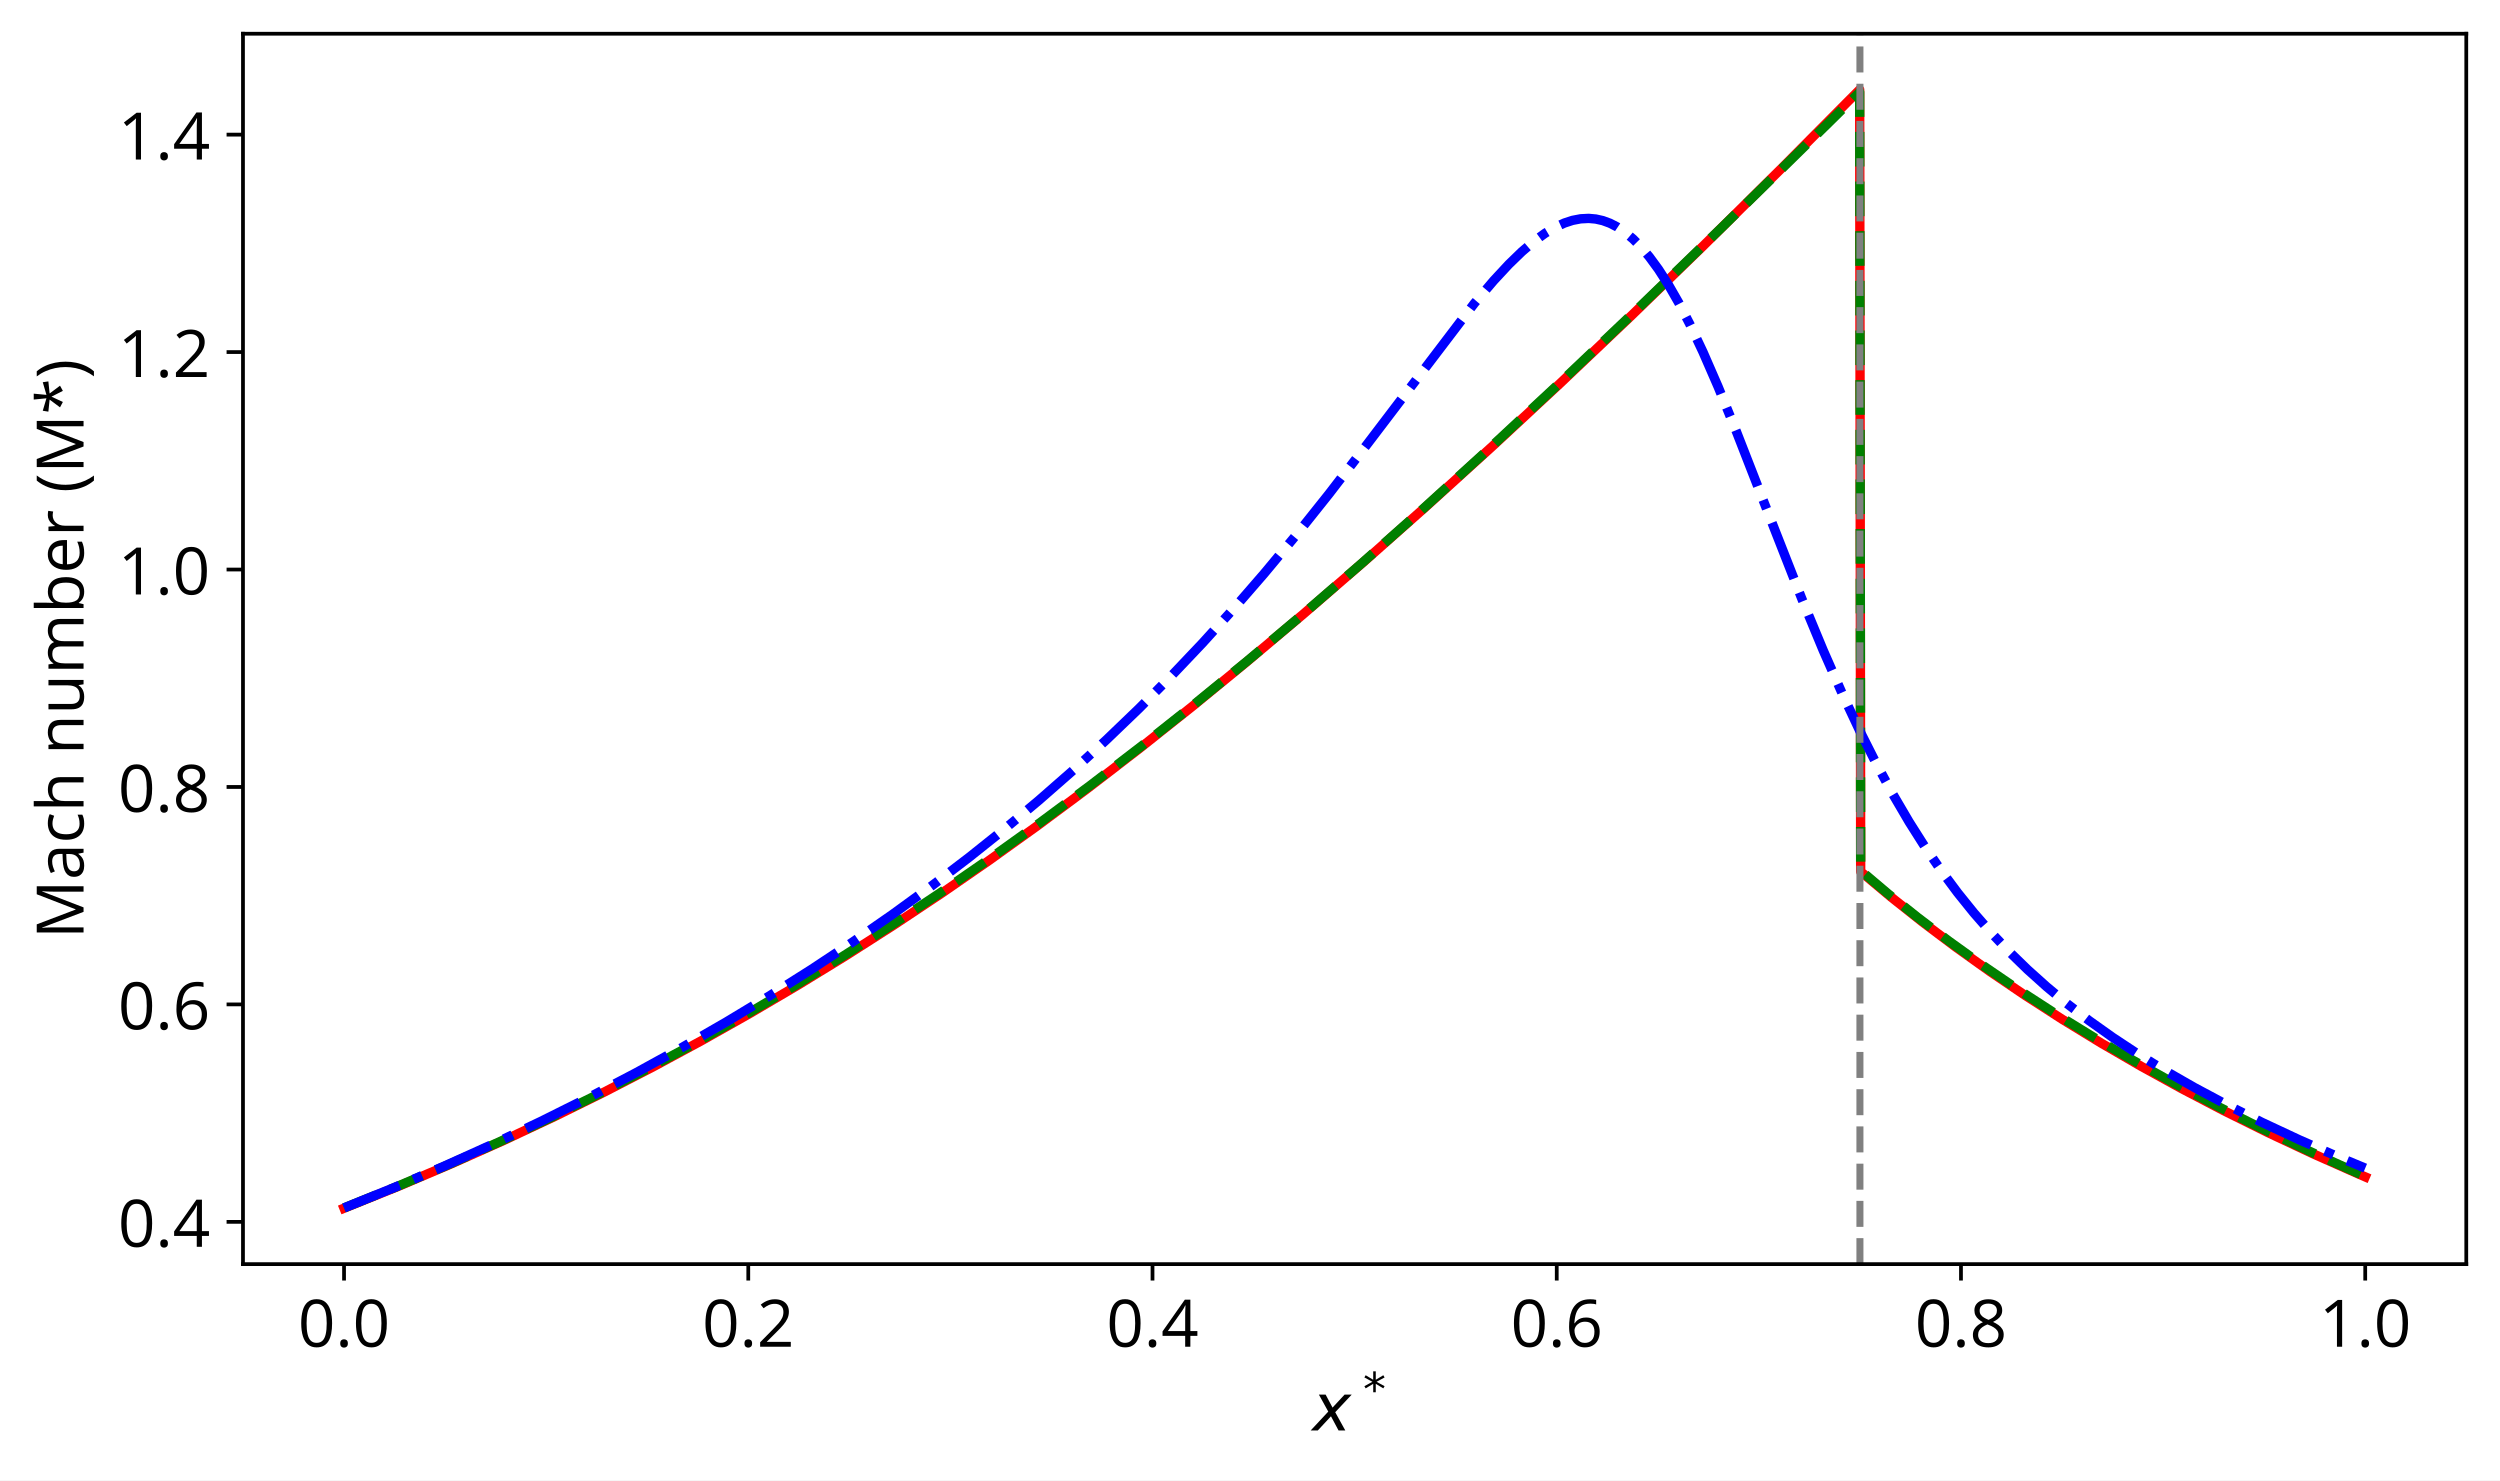
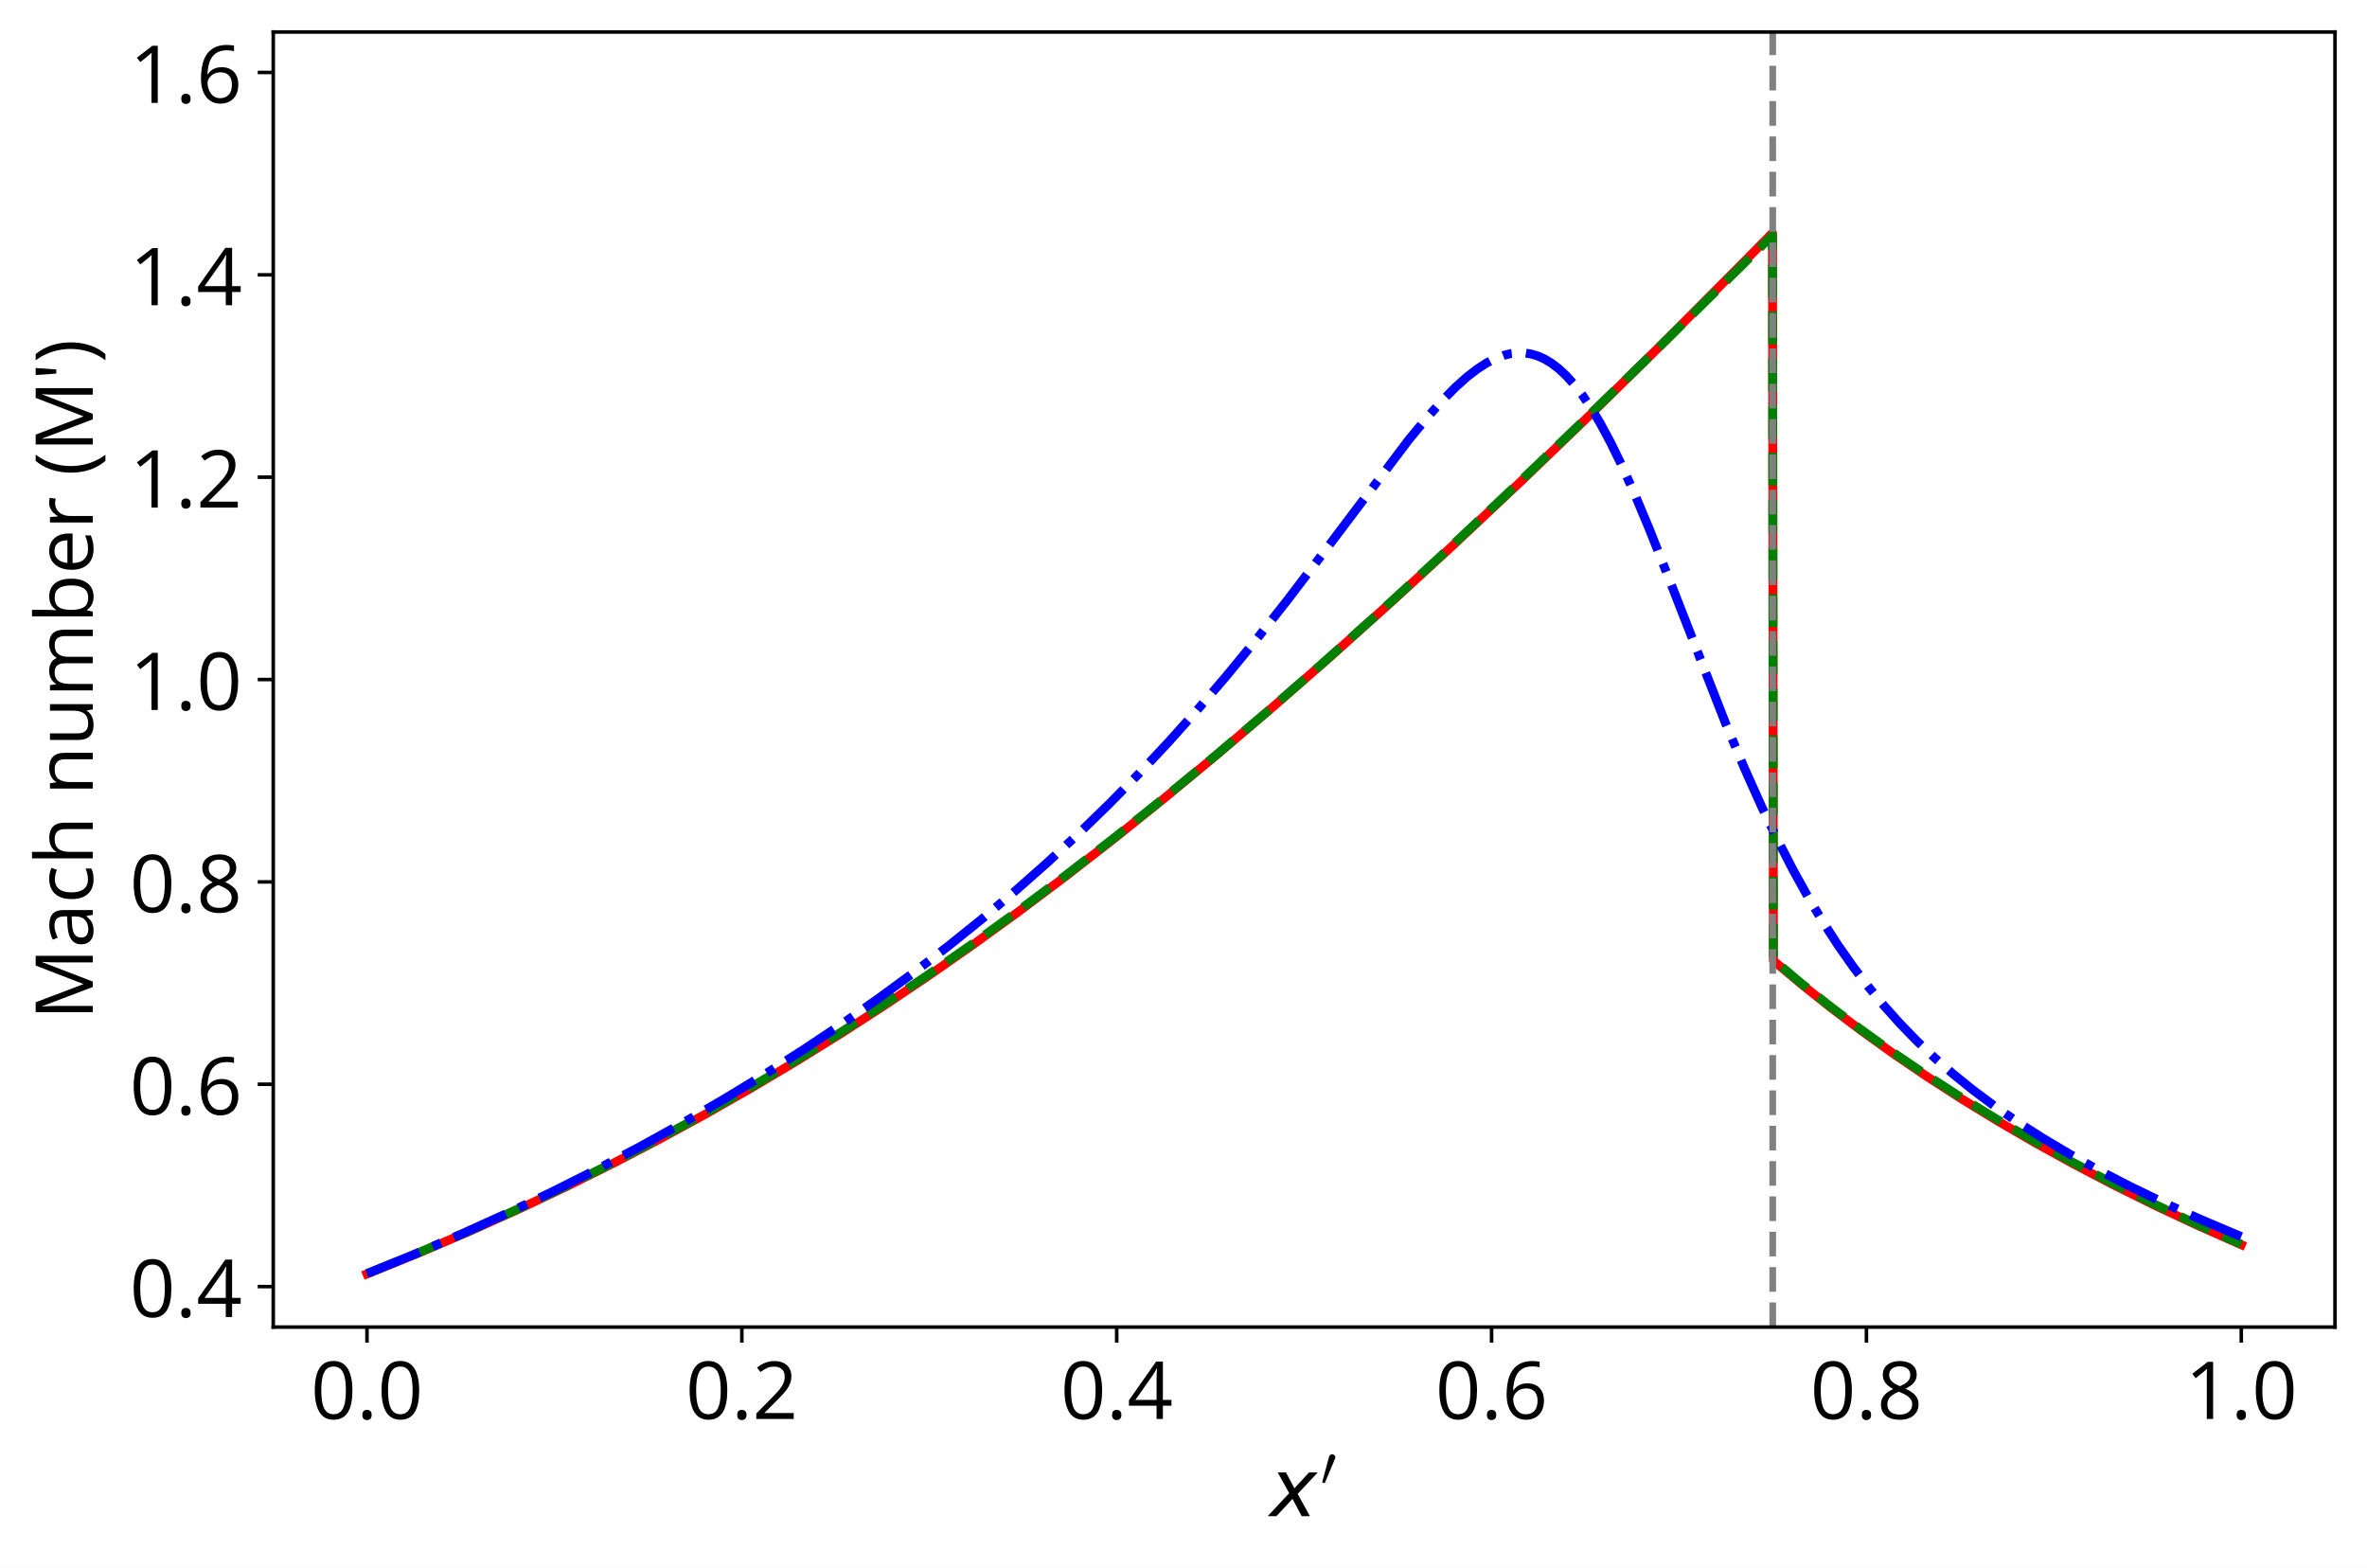
- <svg xmlns="http://www.w3.org/2000/svg" xmlns:xlink="http://www.w3.org/1999/xlink" width="533.712pt" height="316.046pt" viewBox="0 0 533.712 316.046" version="1.1">
+ <svg xmlns="http://www.w3.org/2000/svg" xmlns:xlink="http://www.w3.org/1999/xlink" width="532.623pt" height="352.766pt" viewBox="0 0 532.623 352.766" version="1.1">
  <defs>
    <style type="text/css">*{stroke-linejoin: round; stroke-linecap: butt}</style>
  </defs>
  <g id="figure_1">
    <g id="patch_1">
-       <path d="M 0 316.046  L 533.712 316.046  L 533.712 0  L 0 0  z " style="fill: #ffffff" />
+       <path d="M 0 352.766  L 532.623 352.766  L 532.623 0  L 0 0  z " style="fill: #ffffff" />
    </g>
    <g id="axes_1">
      <g id="patch_2">
-         <path d="M 51.872 269.872  L 526.512 269.872  L 526.512 7.2  L 51.872 7.2  z " style="fill: #ffffff" />
+         <path d="M 61.493 298.6  L 525.423 298.6  L 525.423 7.2  L 61.493 7.2  z " style="fill: #ffffff" />
      </g>
      <g id="matplotlib.axis_1">
        <g id="xtick_1">
          <g id="line2d_1">
            <defs>
-               <path id="m19d3580e26" d="M 0 0  L 0 3.5  " style="stroke: #000000; stroke-width: 0.8" />
+               <path id="m3d0af3f601" d="M 0 0  L 0 3.5  " style="stroke: #000000; stroke-width: 0.8" />
            </defs>
            <g>
-               <use xlink:href="#m19d3580e26" x="73.447" y="269.872" style="stroke: #000000; stroke-width: 0.8" />
+               <use xlink:href="#m3d0af3f601" x="82.581" y="298.6" style="stroke: #000000; stroke-width: 0.8" />
            </g>
          </g>
          <g id="text_1">
-             <g transform="translate(63.60408 287.5098) scale(0.14 -0.14)">
+             <g transform="translate(69.9257 319.2772) scale(0.18 -0.18)">
              <defs>
                <path id="OpenSans-Regular-30" d="M 3334 2291  Q 3334 1734 3250 1296  Q 3166 859 2984 556  Q 2803 253 2515 95  Q 2228 -63 1825 -63  Q 1316 -63 983 215  Q 650 494 486 1020  Q 322 1547 322 2291  Q 322 3022 470 3548  Q 619 4075 950 4358  Q 1281 4641 1825 4641  Q 2341 4641 2675 4361  Q 3009 4081 3171 3554  Q 3334 3028 3334 2291  z M 844 2291  Q 844 1653 941 1228  Q 1038 803 1255 592  Q 1472 381 1825 381  Q 2178 381 2395 590  Q 2613 800 2711 1225  Q 2809 1650 2809 2291  Q 2809 2919 2712 3342  Q 2616 3766 2400 3980  Q 2184 4194 1825 4194  Q 1466 4194 1250 3980  Q 1034 3766 939 3342  Q 844 2919 844 2291  z " transform="scale(0.015625)" />
                <path id="OpenSans-Regular-2e" d="M 469 325  Q 469 544 575 636  Q 681 728 834 728  Q 994 728 1103 636  Q 1213 544 1213 325  Q 1213 109 1103 10  Q 994 -88 834 -88  Q 681 -88 575 10  Q 469 109 469 325  z " transform="scale(0.015625)" />
              </defs>
              <use xlink:href="#OpenSans-Regular-30" />
              <use xlink:href="#OpenSans-Regular-2e" transform="translate(57.17773 0)" />
              <use xlink:href="#OpenSans-Regular-30" transform="translate(83.44727 0)" />
            </g>
          </g>
        </g>
        <g id="xtick_2">
          <g id="line2d_2">
            <g>
-               <use xlink:href="#m19d3580e26" x="159.745" y="269.872" style="stroke: #000000; stroke-width: 0.8" />
+               <use xlink:href="#m3d0af3f601" x="166.931" y="298.6" style="stroke: #000000; stroke-width: 0.8" />
            </g>
          </g>
          <g id="text_2">
-             <g transform="translate(149.9023 287.5098) scale(0.14 -0.14)">
+             <g transform="translate(154.2766 319.2772) scale(0.18 -0.18)">
              <defs>
                <path id="OpenSans-Regular-32" d="M 3309 0  L 316 0  L 316 434  L 1538 1675  Q 1878 2019 2111 2287  Q 2344 2556 2466 2817  Q 2588 3078 2588 3391  Q 2588 3778 2358 3983  Q 2128 4188 1753 4188  Q 1425 4188 1172 4075  Q 919 3963 653 3756  L 375 4106  Q 556 4259 770 4378  Q 984 4497 1229 4565  Q 1475 4634 1753 4634  Q 2175 4634 2481 4487  Q 2788 4341 2955 4069  Q 3122 3797 3122 3422  Q 3122 3059 2978 2748  Q 2834 2438 2575 2133  Q 2316 1828 1969 1488  L 975 497  L 975 475  L 3309 475  L 3309 0  z " transform="scale(0.015625)" />
              </defs>
              <use xlink:href="#OpenSans-Regular-30" />
              <use xlink:href="#OpenSans-Regular-2e" transform="translate(57.17773 0)" />
              <use xlink:href="#OpenSans-Regular-32" transform="translate(83.44727 0)" />
            </g>
          </g>
        </g>
        <g id="xtick_3">
          <g id="line2d_3">
            <g>
-               <use xlink:href="#m19d3580e26" x="246.043" y="269.872" style="stroke: #000000; stroke-width: 0.8" />
+               <use xlink:href="#m3d0af3f601" x="251.282" y="298.6" style="stroke: #000000; stroke-width: 0.8" />
            </g>
          </g>
          <g id="text_3">
-             <g transform="translate(236.2004 287.5098) scale(0.14 -0.14)">
+             <g transform="translate(238.6275 319.2772) scale(0.18 -0.18)">
              <defs>
                <path id="OpenSans-Regular-34" d="M 3538 1059  L 2853 1059  L 2853 0  L 2347 0  L 2347 1059  L 138 1059  L 138 1497  L 2313 4594  L 2853 4594  L 2853 1528  L 3538 1528  L 3538 1059  z M 2347 1528  L 2347 3022  Q 2347 3194 2350 3333  Q 2353 3472 2359 3592  Q 2366 3713 2370 3822  Q 2375 3931 2378 4038  L 2353 4038  Q 2294 3913 2217 3773  Q 2141 3634 2063 3525  L 653 1528  L 2347 1528  z " transform="scale(0.015625)" />
              </defs>
              <use xlink:href="#OpenSans-Regular-30" />
              <use xlink:href="#OpenSans-Regular-2e" transform="translate(57.17773 0)" />
              <use xlink:href="#OpenSans-Regular-34" transform="translate(83.44727 0)" />
            </g>
          </g>
        </g>
        <g id="xtick_4">
          <g id="line2d_4">
            <g>
-               <use xlink:href="#m19d3580e26" x="332.341" y="269.872" style="stroke: #000000; stroke-width: 0.8" />
+               <use xlink:href="#m3d0af3f601" x="335.633" y="298.6" style="stroke: #000000; stroke-width: 0.8" />
            </g>
          </g>
          <g id="text_4">
-             <g transform="translate(322.4986 287.5098) scale(0.14 -0.14)">
+             <g transform="translate(322.9784 319.2772) scale(0.18 -0.18)">
              <defs>
                <path id="OpenSans-Regular-36" d="M 363 1953  Q 363 2366 420 2759  Q 478 3153 615 3492  Q 753 3831 990 4087  Q 1228 4344 1583 4489  Q 1938 4634 2434 4634  Q 2575 4634 2737 4620  Q 2900 4606 3006 4575  L 3006 4128  Q 2891 4169 2742 4187  Q 2594 4206 2444 4206  Q 1863 4206 1530 3953  Q 1197 3700 1050 3267  Q 903 2834 881 2294  L 916 2294  Q 1013 2450 1163 2576  Q 1313 2703 1527 2778  Q 1741 2853 2025 2853  Q 2425 2853 2723 2690  Q 3022 2528 3186 2218  Q 3350 1909 3350 1469  Q 3350 997 3175 653  Q 3000 309 2676 123  Q 2353 -63 1906 -63  Q 1572 -63 1290 65  Q 1009 194 801 447  Q 594 700 478 1076  Q 363 1453 363 1953  z M 1900 375  Q 2325 375 2581 647  Q 2838 919 2838 1469  Q 2838 1919 2609 2181  Q 2381 2444 1922 2444  Q 1609 2444 1378 2314  Q 1147 2184 1019 1987  Q 891 1791 891 1588  Q 891 1381 952 1168  Q 1013 956 1138 775  Q 1263 594 1453 484  Q 1644 375 1900 375  z " transform="scale(0.015625)" />
              </defs>
              <use xlink:href="#OpenSans-Regular-30" />
              <use xlink:href="#OpenSans-Regular-2e" transform="translate(57.17773 0)" />
              <use xlink:href="#OpenSans-Regular-36" transform="translate(83.44727 0)" />
            </g>
          </g>
        </g>
        <g id="xtick_5">
          <g id="line2d_5">
            <g>
-               <use xlink:href="#m19d3580e26" x="418.639" y="269.872" style="stroke: #000000; stroke-width: 0.8" />
+               <use xlink:href="#m3d0af3f601" x="419.984" y="298.6" style="stroke: #000000; stroke-width: 0.8" />
            </g>
          </g>
          <g id="text_5">
-             <g transform="translate(408.7968 287.5098) scale(0.14 -0.14)">
+             <g transform="translate(407.3293 319.2772) scale(0.18 -0.18)">
              <defs>
                <path id="OpenSans-Regular-38" d="M 1825 4634  Q 2222 4634 2528 4509  Q 2834 4384 3007 4142  Q 3181 3900 3181 3547  Q 3181 3269 3061 3061  Q 2941 2853 2737 2698  Q 2534 2544 2288 2422  Q 2581 2288 2817 2119  Q 3053 1950 3190 1722  Q 3328 1494 3328 1181  Q 3328 797 3142 517  Q 2956 238 2622 87  Q 2288 -63 1838 -63  Q 1353 -63 1014 82  Q 675 228 498 501  Q 322 775 322 1159  Q 322 1475 456 1708  Q 591 1941 812 2109  Q 1034 2278 1297 2394  Q 1069 2519 880 2678  Q 691 2838 580 3052  Q 469 3266 469 3550  Q 469 3897 645 4139  Q 822 4381 1130 4507  Q 1438 4634 1825 4634  z M 831 1156  Q 831 806 1078 579  Q 1325 353 1825 353  Q 2300 353 2559 579  Q 2819 806 2819 1175  Q 2819 1403 2700 1576  Q 2581 1750 2362 1887  Q 2144 2025 1847 2138  L 1734 2178  Q 1447 2059 1245 1914  Q 1044 1769 937 1584  Q 831 1400 831 1156  z M 1819 4209  Q 1450 4209 1215 4032  Q 981 3856 981 3525  Q 981 3288 1095 3123  Q 1209 2959 1406 2842  Q 1603 2725 1847 2625  Q 2084 2725 2268 2845  Q 2453 2966 2559 3131  Q 2666 3297 2666 3528  Q 2666 3859 2433 4034  Q 2200 4209 1819 4209  z " transform="scale(0.015625)" />
              </defs>
              <use xlink:href="#OpenSans-Regular-30" />
              <use xlink:href="#OpenSans-Regular-2e" transform="translate(57.17773 0)" />
              <use xlink:href="#OpenSans-Regular-38" transform="translate(83.44727 0)" />
            </g>
          </g>
        </g>
        <g id="xtick_6">
          <g id="line2d_6">
            <g>
-               <use xlink:href="#m19d3580e26" x="504.938" y="269.872" style="stroke: #000000; stroke-width: 0.8" />
+               <use xlink:href="#m3d0af3f601" x="504.335" y="298.6" style="stroke: #000000; stroke-width: 0.8" />
            </g>
          </g>
          <g id="text_6">
-             <g transform="translate(495.095 287.5098) scale(0.14 -0.14)">
+             <g transform="translate(491.6802 319.2772) scale(0.18 -0.18)">
              <defs>
                <path id="OpenSans-Regular-31" d="M 2247 0  L 1741 0  L 1741 3238  Q 1741 3422 1742 3555  Q 1744 3688 1748 3798  Q 1753 3909 1763 4025  Q 1666 3925 1581 3854  Q 1497 3784 1372 3681  L 850 3263  L 578 3616  L 1816 4569  L 2247 4569  L 2247 0  z " transform="scale(0.015625)" />
              </defs>
              <use xlink:href="#OpenSans-Regular-31" />
              <use xlink:href="#OpenSans-Regular-2e" transform="translate(57.17773 0)" />
              <use xlink:href="#OpenSans-Regular-30" transform="translate(83.44727 0)" />
            </g>
          </g>
        </g>
        <g id="text_7">
-           <g transform="translate(280.1622 305.4967) scale(0.14 -0.14)">
+           <g transform="translate(285.7178 341.2603) scale(0.18 -0.18)">
            <defs>
              <path id="DejaVuSans-Oblique-78" d="M 3841 3500  L 2234 1784  L 3219 0  L 2559 0  L 1819 1388  L 531 0  L -166 0  L 1556 1844  L 641 3500  L 1300 3500  L 1972 2234  L 3144 3500  L 3841 3500  z " transform="scale(0.015625)" />
-               <path id="DejaVuSans-2a" d="M 3009 3897  L 1888 3291  L 3009 2681  L 2828 2375  L 1778 3009  L 1778 1831  L 1422 1831  L 1422 3009  L 372 2375  L 191 2681  L 1313 3291  L 191 3897  L 372 4206  L 1422 3572  L 1422 4750  L 1778 4750  L 1778 3572  L 2828 4206  L 3009 3897  z " transform="scale(0.015625)" />
+               <path id="Cmsy10-30" d="M 225 347  Q 184 359 184 409  L 966 3316  Q 1003 3434 1093 3506  Q 1184 3578 1300 3578  Q 1450 3578 1564 3479  Q 1678 3381 1678 3231  Q 1678 3166 1644 3084  L 488 319  Q 466 275 428 275  Q 394 275 320 306  Q 247 338 225 347  z " transform="scale(0.015625)" />
            </defs>
-             <use xlink:href="#DejaVuSans-Oblique-78" transform="translate(0 0.765625)" />
-             <use xlink:href="#DejaVuSans-2a" transform="translate(77.28353 39.04688) scale(0.7)" />
+             <use xlink:href="#DejaVuSans-Oblique-78" transform="translate(0 0.584375)" />
+             <use xlink:href="#Cmsy10-30" transform="translate(63.64583 38.86563) scale(0.7)" />
          </g>
        </g>
      </g>
      <g id="matplotlib.axis_2">
        <g id="ytick_1">
          <g id="line2d_7">
            <defs>
-               <path id="m4fd13dcc2f" d="M 0 0  L -3.5 0  " style="stroke: #000000; stroke-width: 0.8" />
+               <path id="mefd74a00b1" d="M 0 0  L -3.5 0  " style="stroke: #000000; stroke-width: 0.8" />
            </defs>
            <g>
-               <use xlink:href="#m4fd13dcc2f" x="51.872" y="260.848" style="stroke: #000000; stroke-width: 0.8" />
+               <use xlink:href="#mefd74a00b1" x="61.493" y="289.494" style="stroke: #000000; stroke-width: 0.8" />
            </g>
          </g>
          <g id="text_8">
-             <g transform="translate(25.18688 266.1668) scale(0.14 -0.14)">
+             <g transform="translate(29.18313 296.3323) scale(0.18 -0.18)">
              <use xlink:href="#OpenSans-Regular-30" />
              <use xlink:href="#OpenSans-Regular-2e" transform="translate(57.17773 0)" />
              <use xlink:href="#OpenSans-Regular-34" transform="translate(83.44727 0)" />
            </g>
          </g>
        </g>
        <g id="ytick_2">
          <g id="line2d_8">
            <g>
-               <use xlink:href="#m4fd13dcc2f" x="51.872" y="214.427" style="stroke: #000000; stroke-width: 0.8" />
+               <use xlink:href="#mefd74a00b1" x="61.493" y="243.963" style="stroke: #000000; stroke-width: 0.8" />
            </g>
          </g>
          <g id="text_9">
-             <g transform="translate(25.18688 219.7461) scale(0.14 -0.14)">
+             <g transform="translate(29.18313 250.8011) scale(0.18 -0.18)">
              <use xlink:href="#OpenSans-Regular-30" />
              <use xlink:href="#OpenSans-Regular-2e" transform="translate(57.17773 0)" />
              <use xlink:href="#OpenSans-Regular-36" transform="translate(83.44727 0)" />
            </g>
          </g>
        </g>
        <g id="ytick_3">
          <g id="line2d_9">
            <g>
-               <use xlink:href="#m4fd13dcc2f" x="51.872" y="168.006" style="stroke: #000000; stroke-width: 0.8" />
+               <use xlink:href="#mefd74a00b1" x="61.493" y="198.431" style="stroke: #000000; stroke-width: 0.8" />
            </g>
          </g>
          <g id="text_10">
-             <g transform="translate(25.18688 173.3253) scale(0.14 -0.14)">
+             <g transform="translate(29.18313 205.2698) scale(0.18 -0.18)">
              <use xlink:href="#OpenSans-Regular-30" />
              <use xlink:href="#OpenSans-Regular-2e" transform="translate(57.17773 0)" />
              <use xlink:href="#OpenSans-Regular-38" transform="translate(83.44727 0)" />
            </g>
          </g>
        </g>
        <g id="ytick_4">
          <g id="line2d_10">
            <g>
-               <use xlink:href="#m4fd13dcc2f" x="51.872" y="121.586" style="stroke: #000000; stroke-width: 0.8" />
+               <use xlink:href="#mefd74a00b1" x="61.493" y="152.9" style="stroke: #000000; stroke-width: 0.8" />
            </g>
          </g>
          <g id="text_11">
-             <g transform="translate(25.18688 126.9046) scale(0.14 -0.14)">
+             <g transform="translate(29.18313 159.7386) scale(0.18 -0.18)">
              <use xlink:href="#OpenSans-Regular-31" />
              <use xlink:href="#OpenSans-Regular-2e" transform="translate(57.17773 0)" />
              <use xlink:href="#OpenSans-Regular-30" transform="translate(83.44727 0)" />
            </g>
          </g>
        </g>
        <g id="ytick_5">
          <g id="line2d_11">
            <g>
-               <use xlink:href="#m4fd13dcc2f" x="51.872" y="75.165" style="stroke: #000000; stroke-width: 0.8" />
+               <use xlink:href="#mefd74a00b1" x="61.493" y="107.369" style="stroke: #000000; stroke-width: 0.8" />
            </g>
          </g>
          <g id="text_12">
-             <g transform="translate(25.18688 80.48383) scale(0.14 -0.14)">
+             <g transform="translate(29.18313 114.2073) scale(0.18 -0.18)">
              <use xlink:href="#OpenSans-Regular-31" />
              <use xlink:href="#OpenSans-Regular-2e" transform="translate(57.17773 0)" />
              <use xlink:href="#OpenSans-Regular-32" transform="translate(83.44727 0)" />
            </g>
          </g>
        </g>
        <g id="ytick_6">
          <g id="line2d_12">
            <g>
-               <use xlink:href="#m4fd13dcc2f" x="51.872" y="28.744" style="stroke: #000000; stroke-width: 0.8" />
+               <use xlink:href="#mefd74a00b1" x="61.493" y="61.837" style="stroke: #000000; stroke-width: 0.8" />
            </g>
          </g>
          <g id="text_13">
-             <g transform="translate(25.18688 34.06308) scale(0.14 -0.14)">
+             <g transform="translate(29.18313 68.67609) scale(0.18 -0.18)">
              <use xlink:href="#OpenSans-Regular-31" />
              <use xlink:href="#OpenSans-Regular-2e" transform="translate(57.17773 0)" />
              <use xlink:href="#OpenSans-Regular-34" transform="translate(83.44727 0)" />
            </g>
          </g>
        </g>
-         <g id="text_14">
-           <g transform="translate(17.83781 200.428) rotate(-90) scale(0.14 -0.14)">
+         <g id="ytick_7">
+           <g id="line2d_13">
+             <g>
+               <use xlink:href="#mefd74a00b1" x="61.493" y="16.306" style="stroke: #000000; stroke-width: 0.8" />
+             </g>
+           </g>
+           <g id="text_14">
+             <g transform="translate(29.18313 23.14484) scale(0.18 -0.18)">
+               <use xlink:href="#OpenSans-Regular-31" />
+               <use xlink:href="#OpenSans-Regular-2e" transform="translate(57.17773 0)" />
+               <use xlink:href="#OpenSans-Regular-36" transform="translate(83.44727 0)" />
+             </g>
+           </g>
+         </g>
+         <g id="text_15">
+           <g transform="translate(20.87719 229.4914) rotate(-90) scale(0.18 -0.18)">
            <defs>
              <path id="OpenSans-Regular-4d" d="M 2634 0  L 1100 4044  L 1075 4044  Q 1088 3916 1097 3731  Q 1106 3547 1112 3330  Q 1119 3113 1119 2888  L 1119 0  L 625 0  L 625 4569  L 1413 4569  L 2859 769  L 2881 769  L 4350 4569  L 5131 4569  L 5131 0  L 4606 0  L 4606 2925  Q 4606 3128 4612 3333  Q 4619 3538 4628 3720  Q 4638 3903 4647 4038  L 4622 4038  L 3069 0  L 2634 0  z " transform="scale(0.015625)" />
              <path id="OpenSans-Regular-61" d="M 1828 3481  Q 2441 3481 2737 3206  Q 3034 2931 3034 2328  L 3034 0  L 2656 0  L 2556 506  L 2531 506  Q 2388 319 2231 192  Q 2075 66 1870 1  Q 1666 -63 1369 -63  Q 1056 -63 814 46  Q 572 156 433 378  Q 294 600 294 941  Q 294 1453 700 1728  Q 1106 2003 1938 2028  L 2528 2053  L 2528 2263  Q 2528 2706 2337 2884  Q 2147 3063 1800 3063  Q 1531 3063 1287 2984  Q 1044 2906 825 2800  L 666 3194  Q 897 3313 1197 3397  Q 1497 3481 1828 3481  z M 2522 1688  L 2000 1666  Q 1359 1641 1096 1456  Q 834 1272 834 934  Q 834 641 1012 500  Q 1191 359 1484 359  Q 1941 359 2231 612  Q 2522 866 2522 1372  L 2522 1688  z " transform="scale(0.015625)" />
              <path id="OpenSans-Regular-63" d="M 1919 -63  Q 1456 -63 1103 128  Q 750 319 553 709  Q 356 1100 356 1694  Q 356 2316 564 2711  Q 772 3106 1137 3297  Q 1503 3488 1969 3488  Q 2225 3488 2464 3436  Q 2703 3384 2856 3306  L 2700 2872  Q 2544 2934 2339 2984  Q 2134 3034 1956 3034  Q 1600 3034 1364 2881  Q 1128 2728 1011 2431  Q 894 2134 894 1700  Q 894 1284 1008 990  Q 1122 697 1348 542  Q 1575 388 1916 388  Q 2188 388 2406 445  Q 2625 503 2803 581  L 2803 119  Q 2631 31 2420 -16  Q 2209 -63 1919 -63  z " transform="scale(0.015625)" />
              <path id="OpenSans-Regular-68" d="M 1066 4863  L 1066 3409  Q 1066 3284 1059 3157  Q 1053 3031 1038 2925  L 1072 2925  Q 1178 3106 1342 3229  Q 1506 3353 1715 3417  Q 1925 3481 2159 3481  Q 2572 3481 2848 3350  Q 3125 3219 3264 2944  Q 3403 2669 3403 2231  L 3403 0  L 2891 0  L 2891 2197  Q 2891 2625 2695 2837  Q 2500 3050 2097 3050  Q 1716 3050 1489 2904  Q 1263 2759 1164 2478  Q 1066 2197 1066 1791  L 1066 0  L 547 0  L 547 4863  L 1066 4863  z " transform="scale(0.015625)" />
              <path id="OpenSans-Regular-20" transform="scale(0.015625)" />
              <path id="OpenSans-Regular-6e" d="M 2169 3488  Q 2778 3488 3090 3189  Q 3403 2891 3403 2231  L 3403 0  L 2891 0  L 2891 2197  Q 2891 2625 2695 2837  Q 2500 3050 2097 3050  Q 1528 3050 1297 2728  Q 1066 2406 1066 1794  L 1066 0  L 547 0  L 547 3425  L 966 3425  L 1044 2931  L 1072 2931  Q 1181 3113 1350 3236  Q 1519 3359 1728 3423  Q 1938 3488 2169 3488  z " transform="scale(0.015625)" />
              <path id="OpenSans-Regular-75" d="M 3375 3425  L 3375 0  L 2950 0  L 2875 481  L 2847 481  Q 2741 303 2572 181  Q 2403 59 2192 -2  Q 1981 -63 1744 -63  Q 1338 -63 1063 68  Q 788 200 648 475  Q 509 750 509 1181  L 509 3425  L 1034 3425  L 1034 1219  Q 1034 791 1228 580  Q 1422 369 1819 369  Q 2200 369 2426 512  Q 2653 656 2753 936  Q 2853 1216 2853 1622  L 2853 3425  L 3375 3425  z " transform="scale(0.015625)" />
              <path id="OpenSans-Regular-6d" d="M 4266 3488  Q 4831 3488 5118 3192  Q 5406 2897 5406 2244  L 5406 0  L 4894 0  L 4894 2219  Q 4894 2634 4714 2842  Q 4534 3050 4181 3050  Q 3684 3050 3459 2762  Q 3234 2475 3234 1916  L 3234 0  L 2719 0  L 2719 2219  Q 2719 2497 2639 2681  Q 2559 2866 2401 2958  Q 2244 3050 2003 3050  Q 1663 3050 1456 2909  Q 1250 2769 1158 2492  Q 1066 2216 1066 1813  L 1066 0  L 547 0  L 547 3425  L 966 3425  L 1044 2941  L 1072 2941  Q 1175 3119 1331 3241  Q 1488 3363 1681 3425  Q 1875 3488 2094 3488  Q 2484 3488 2748 3342  Q 3013 3197 3131 2900  L 3159 2900  Q 3328 3197 3622 3342  Q 3916 3488 4266 3488  z " transform="scale(0.015625)" />
              <path id="OpenSans-Regular-62" d="M 1066 4863  L 1066 3647  Q 1066 3438 1055 3241  Q 1044 3044 1038 2934  L 1066 2934  Q 1206 3166 1472 3325  Q 1738 3484 2150 3484  Q 2794 3484 3176 3039  Q 3559 2594 3559 1716  Q 3559 1138 3384 741  Q 3209 344 2890 140  Q 2572 -63 2138 -63  Q 1731 -63 1470 89  Q 1209 241 1069 459  L 1028 459  L 922 0  L 547 0  L 547 4863  L 1066 4863  z M 2066 3050  Q 1694 3050 1475 2904  Q 1256 2759 1161 2467  Q 1066 2175 1066 1728  L 1066 1700  Q 1066 1053 1281 711  Q 1497 369 2066 369  Q 2544 369 2783 719  Q 3022 1069 3022 1719  Q 3022 2381 2786 2715  Q 2550 3050 2066 3050  z " transform="scale(0.015625)" />
              <path id="OpenSans-Regular-65" d="M 1866 3488  Q 2303 3488 2615 3294  Q 2928 3100 3093 2751  Q 3259 2403 3259 1938  L 3259 1616  L 894 1616  Q 903 1013 1193 697  Q 1484 381 2013 381  Q 2338 381 2588 440  Q 2838 500 3106 616  L 3106 159  Q 2847 44 2592 -9  Q 2338 -63 1991 -63  Q 1497 -63 1130 139  Q 763 341 559 731  Q 356 1122 356 1688  Q 356 2241 542 2645  Q 728 3050 1067 3269  Q 1406 3488 1866 3488  z M 1859 3063  Q 1444 3063 1197 2791  Q 950 2519 903 2031  L 2716 2031  Q 2713 2338 2620 2570  Q 2528 2803 2340 2933  Q 2153 3063 1859 3063  z " transform="scale(0.015625)" />
              <path id="OpenSans-Regular-72" d="M 2103 3488  Q 2206 3488 2318 3477  Q 2431 3466 2519 3447  L 2453 2966  Q 2369 2988 2266 3000  Q 2163 3013 2072 3013  Q 1866 3013 1683 2930  Q 1500 2847 1362 2692  Q 1225 2538 1147 2320  Q 1069 2103 1069 1838  L 1069 0  L 547 0  L 547 3425  L 978 3425  L 1034 2794  L 1056 2794  Q 1163 2984 1313 3142  Q 1463 3300 1661 3394  Q 1859 3488 2103 3488  z " transform="scale(0.015625)" />
              <path id="OpenSans-Regular-28" d="M 256 1753  Q 256 2281 357 2781  Q 459 3281 668 3734  Q 878 4188 1197 4569  L 1694 4569  Q 1241 3975 1012 3250  Q 784 2525 784 1759  Q 784 1259 886 773  Q 988 288 1189 -162  Q 1391 -613 1688 -1013  L 1197 -1013  Q 878 -638 668 -195  Q 459 247 357 740  Q 256 1234 256 1753  z " transform="scale(0.015625)" />
-               <path id="OpenSans-Regular-2a" d="M 2034 4863  L 1916 3622  L 3150 3981  L 3231 3434  L 2050 3313  L 2813 2297  L 2306 2019  L 1741 3131  L 1222 2019  L 697 2297  L 1453 3313  L 278 3434  L 366 3981  L 1581 3622  L 1459 4863  L 2034 4863  z " transform="scale(0.015625)" />
+               <path id="OpenSans-Regular-27" d="M 984 4569  L 866 2919  L 538 2919  L 422 4569  L 984 4569  z " transform="scale(0.015625)" />
              <path id="OpenSans-Regular-29" d="M 1631 1759  Q 1631 1238 1529 742  Q 1428 247 1220 -197  Q 1013 -641 691 -1013  L 200 -1013  Q 500 -616 701 -162  Q 903 291 1004 777  Q 1106 1263 1106 1763  Q 1106 2272 1003 2765  Q 900 3259 698 3715  Q 497 4172 194 4569  L 691 4569  Q 1013 4184 1220 3732  Q 1428 3281 1529 2782  Q 1631 2284 1631 1759  z " transform="scale(0.015625)" />
            </defs>
            <use xlink:href="#OpenSans-Regular-4d" />
            <use xlink:href="#OpenSans-Regular-61" transform="translate(89.94141 0)" />
            <use xlink:href="#OpenSans-Regular-63" transform="translate(145.5078 0)" />
            <use xlink:href="#OpenSans-Regular-68" transform="translate(193.4082 0)" />
            <use xlink:href="#OpenSans-Regular-20" transform="translate(254.7363 0)" />
            <use xlink:href="#OpenSans-Regular-6e" transform="translate(280.7129 0)" />
            <use xlink:href="#OpenSans-Regular-75" transform="translate(342.041 0)" />
            <use xlink:href="#OpenSans-Regular-6d" transform="translate(403.3691 0)" />
            <use xlink:href="#OpenSans-Regular-62" transform="translate(495.9473 0)" />
            <use xlink:href="#OpenSans-Regular-65" transform="translate(557.1289 0)" />
            <use xlink:href="#OpenSans-Regular-72" transform="translate(613.2812 0)" />
            <use xlink:href="#OpenSans-Regular-20" transform="translate(654.1504 0)" />
            <use xlink:href="#OpenSans-Regular-28" transform="translate(680.127 0)" />
            <use xlink:href="#OpenSans-Regular-4d" transform="translate(709.6191 0)" />
-             <use xlink:href="#OpenSans-Regular-2a" transform="translate(799.5605 0)" />
-             <use xlink:href="#OpenSans-Regular-29" transform="translate(854.6387 0)" />
-           </g>
-         </g>
-       </g>
-       <g id="line2d_13">
-         <path d="M 73.447 257.932  L 85.319 253.141  L 96.327 248.465  L 107.552 243.451  L 118.344 238.384  L 128.921 233.173  L 139.498 227.713  L 149.859 222.117  L 160.22 216.27  L 170.365 210.296  L 180.51 204.07  L 190.655 197.586  L 201.016 190.695  L 211.161 183.68  L 221.738 176.087  L 232.315 168.215  L 243.323 159.735  L 254.764 150.63  L 265.988 141.428  L 278.292 131.058  L 291.243 119.85  L 304.626 107.976  L 318.872 95.031  L 332.902 81.991  L 348.012 67.637  L 363.338 52.768  L 380.39 35.885  L 397.011 19.14  L 397.227 186.072  L 403.702 191.493  L 410.394 196.808  L 417.517 202.176  L 424.856 207.422  L 432.411 212.548  L 440.397 217.691  L 448.6 222.705  L 457.018 227.592  L 465.652 232.352  L 474.718 237.098  L 484.216 241.809  L 493.713 246.272  L 503.427 250.592  L 504.938 251.243  L 504.938 251.243  " clip-path="url(#p966caf603b)" style="fill: none; stroke: #ff0000; stroke-width: 2; stroke-linecap: square" />
+             <use xlink:href="#OpenSans-Regular-27" transform="translate(799.5605 0)" />
+             <use xlink:href="#OpenSans-Regular-29" transform="translate(821.4844 0)" />
+           </g>
+         </g>
      </g>
      <g id="line2d_14">
-         <path d="M 73.447 257.864  L 84.671 253.335  L 95.68 248.657  L 106.688 243.735  L 117.481 238.664  L 128.058 233.45  L 138.634 227.987  L 148.995 222.388  L 159.356 216.538  L 169.717 210.433  L 180.078 204.07  L 190.439 197.444  L 200.8 190.557  L 211.377 183.255  L 221.954 175.682  L 232.747 167.679  L 243.755 159.234  L 254.979 150.34  L 266.42 140.991  L 278.292 131.002  L 290.595 120.358  L 303.546 108.858  L 317.361 96.29  L 332.255 82.432  L 348.66 66.856  L 367.439 48.708  L 390.535 26.061  L 397.011 19.669  L 397.227 185.854  L 403.055 190.788  L 409.315 195.797  L 416.006 200.869  L 423.129 205.992  L 430.684 211.15  L 438.671 216.33  L 446.873 221.386  L 455.507 226.445  L 464.357 231.375  L 473.639 236.286  L 483.136 241.058  L 492.85 245.69  L 502.995 250.277  L 504.938 251.128  L 504.938 251.128  " clip-path="url(#p966caf603b)" style="fill: none; stroke-dasharray: 7.4,3.2; stroke-dashoffset: 0; stroke: #008000; stroke-width: 2" />
+         <path d="M 82.581 286.634  L 94.396 281.846  L 106 276.886  L 117.182 271.847  L 127.731 266.847  L 138.069 261.707  L 148.196 256.433  L 158.534 250.802  L 169.083 244.79  L 179.422 238.632  L 189.549 232.338  L 199.254 226.058  L 208.959 219.532  L 218.875 212.608  L 229.214 205.115  L 239.974 197.027  L 250.945 188.488  L 262.127 179.5  L 273.942 169.713  L 286.601 158.923  L 299.471 147.659  L 313.607 134.968  L 326.899 122.753  L 342.722 107.867  L 358.124 93.038  L 373.948 77.477  L 392.936 58.418  L 398.844 52.417  L 399.055 216.151  L 405.384 221.468  L 411.925 226.681  L 418.887 231.946  L 426.271 237.239  L 433.656 242.259  L 441.462 247.297  L 449.48 252.208  L 457.919 257.114  L 466.569 261.885  L 475.641 266.629  L 484.925 271.228  L 494.419 275.679  L 503.913 279.891  L 504.335 280.073  L 504.335 280.073  " clip-path="url(#pafb6c7d7b3)" style="fill: none; stroke: #ff0000; stroke-width: 2; stroke-linecap: square" />
      </g>
      <g id="line2d_15">
-         <path d="M 73.447 257.874  L 84.239 253.492  L 94.816 248.959  L 105.177 244.283  L 115.538 239.364  L 125.683 234.303  L 135.828 228.989  L 145.758 223.529  L 155.039 218.179  L 164.105 212.709  L 173.171 206.98  L 181.805 201.264  L 190.439 195.275  L 198.858 189.151  L 206.844 183.061  L 214.399 177.028  L 221.738 170.895  L 229.077 164.471  L 236.2 157.937  L 243.107 151.302  L 250.015 144.35  L 256.706 137.297  L 263.398 129.917  L 269.873 122.452  L 276.565 114.406  L 283.688 105.482  L 291.459 95.379  L 314.771 64.738  L 318.872 59.915  L 322.11 56.43  L 324.916 53.71  L 327.506 51.502  L 329.881 49.78  L 332.039 48.502  L 333.982 47.612  L 335.709 47.047  L 337.435 46.714  L 339.162 46.625  L 340.673 46.759  L 342.184 47.099  L 343.695 47.654  L 345.206 48.428  L 346.933 49.586  L 348.66 51.041  L 350.387 52.794  L 352.113 54.842  L 354.056 57.491  L 356.215 60.848  L 358.373 64.616  L 360.748 69.197  L 363.554 75.132  L 366.791 82.562  L 370.677 92.083  L 376.721 107.58  L 384.707 127.938  L 389.24 138.876  L 393.341 148.189  L 397.011 155.987  L 400.68 163.255  L 404.134 169.607  L 407.588 175.497  L 411.041 180.943  L 414.495 185.972  L 417.949 190.615  L 421.402 194.902  L 425.072 199.106  L 428.957 203.204  L 432.843 206.982  L 436.944 210.666  L 441.261 214.251  L 446.01 217.898  L 450.974 221.43  L 456.371 224.995  L 462.199 228.574  L 468.458 232.159  L 475.366 235.851  L 482.921 239.624  L 490.907 243.357  L 499.325 247.045  L 504.938 249.38  L 504.938 249.38  " clip-path="url(#p966caf603b)" style="fill: none; stroke-dasharray: 12.8,3.2,2,3.2; stroke-dashoffset: 0; stroke: #0000ff; stroke-width: 2" />
+         <path d="M 82.581 286.567  L 93.763 282.037  L 104.734 277.352  L 115.494 272.514  L 126.043 267.531  L 136.592 262.3  L 146.93 256.927  L 157.268 251.302  L 167.607 245.421  L 177.734 239.407  L 187.861 233.138  L 198.199 226.475  L 208.537 219.543  L 218.875 212.343  L 229.425 204.722  L 239.974 196.829  L 250.734 188.503  L 261.916 179.566  L 273.309 170.173  L 285.124 160.143  L 297.361 149.463  L 310.231 137.936  L 323.945 125.355  L 338.925 111.305  L 355.592 95.357  L 374.792 76.669  L 398.844 52.937  L 399.055 215.937  L 404.751 220.776  L 411.081 225.854  L 417.832 230.977  L 425.006 236.133  L 432.601 241.31  L 440.407 246.362  L 448.636 251.422  L 457.075 256.353  L 465.936 261.273  L 475.008 266.055  L 484.503 270.805  L 494.208 275.409  L 504.124 279.868  L 504.335 279.96  L 504.335 279.96  " clip-path="url(#pafb6c7d7b3)" style="fill: none; stroke-dasharray: 7.4,3.2; stroke-dashoffset: 0; stroke: #008000; stroke-width: 2" />
      </g>
      <g id="line2d_16">
-         <path d="M 397.066 269.872  L 397.066 7.2  " clip-path="url(#p966caf603b)" style="fill: none; stroke-dasharray: 5.55,2.4; stroke-dashoffset: 0; stroke: #808080; stroke-width: 1.5" />
+         <path d="M 82.581 286.577  L 93.13 282.279  L 103.679 277.74  L 114.017 273.05  L 124.144 268.215  L 134.271 263.132  L 143.977 258.018  L 153.471 252.771  L 162.965 247.268  L 172.037 241.754  L 180.899 236.109  L 189.549 230.332  L 197.777 224.574  L 205.583 218.855  L 213.39 212.867  L 220.985 206.76  L 228.581 200.356  L 235.754 194.011  L 242.716 187.558  L 249.468 181.002  L 256.219 174.134  L 262.76 167.165  L 269.3 159.873  L 275.841 152.248  L 282.592 144.03  L 289.555 135.205  L 297.572 124.672  L 316.982 98.97  L 321.202 93.863  L 324.578 90.096  L 327.532 87.113  L 330.063 84.846  L 332.384 83.049  L 334.494 81.684  L 336.393 80.7  L 338.292 79.972  L 339.98 79.558  L 341.667 79.379  L 343.144 79.426  L 344.621 79.672  L 346.098 80.126  L 347.575 80.792  L 349.052 81.676  L 350.74 82.958  L 352.427 84.531  L 354.115 86.395  L 356.014 88.835  L 357.913 91.627  L 360.023 95.125  L 362.344 99.42  L 364.875 104.586  L 367.829 111.156  L 371.205 119.228  L 375.847 130.964  L 388.295 162.772  L 392.514 172.807  L 396.312 181.296  L 399.899 188.793  L 403.485 195.767  L 406.861 201.855  L 410.237 207.493  L 413.612 212.704  L 416.988 217.515  L 420.364 221.956  L 423.951 226.306  L 427.537 230.313  L 431.335 234.223  L 435.344 238.025  L 439.563 241.713  L 443.994 245.287  L 448.847 248.906  L 454.121 252.542  L 459.607 256.049  L 465.725 259.687  L 472.266 263.309  L 479.228 266.91  L 486.824 270.586  L 495.052 274.314  L 503.702 277.986  L 504.335 278.246  L 504.335 278.246  " clip-path="url(#pafb6c7d7b3)" style="fill: none; stroke-dasharray: 12.8,3.2,2,3.2; stroke-dashoffset: 0; stroke: #0000ff; stroke-width: 2" />
+       </g>
+       <g id="line2d_17">
+         <path d="M 398.897 298.6  L 398.897 7.2  " clip-path="url(#pafb6c7d7b3)" style="fill: none; stroke-dasharray: 5.55,2.4; stroke-dashoffset: 0; stroke: #808080; stroke-width: 1.5" />
      </g>
      <g id="patch_3">
-         <path d="M 51.872 269.872  L 51.872 7.2  " style="fill: none; stroke: #000000; stroke-width: 0.8; stroke-linejoin: miter; stroke-linecap: square" />
+         <path d="M 61.493 298.6  L 61.493 7.2  " style="fill: none; stroke: #000000; stroke-width: 0.8; stroke-linejoin: miter; stroke-linecap: square" />
      </g>
      <g id="patch_4">
-         <path d="M 526.512 269.872  L 526.512 7.2  " style="fill: none; stroke: #000000; stroke-width: 0.8; stroke-linejoin: miter; stroke-linecap: square" />
+         <path d="M 525.423 298.6  L 525.423 7.2  " style="fill: none; stroke: #000000; stroke-width: 0.8; stroke-linejoin: miter; stroke-linecap: square" />
      </g>
      <g id="patch_5">
-         <path d="M 51.872 269.872  L 526.512 269.872  " style="fill: none; stroke: #000000; stroke-width: 0.8; stroke-linejoin: miter; stroke-linecap: square" />
+         <path d="M 61.493 298.6  L 525.423 298.6  " style="fill: none; stroke: #000000; stroke-width: 0.8; stroke-linejoin: miter; stroke-linecap: square" />
      </g>
      <g id="patch_6">
-         <path d="M 51.872 7.2  L 526.512 7.2  " style="fill: none; stroke: #000000; stroke-width: 0.8; stroke-linejoin: miter; stroke-linecap: square" />
+         <path d="M 61.493 7.2  L 525.423 7.2  " style="fill: none; stroke: #000000; stroke-width: 0.8; stroke-linejoin: miter; stroke-linecap: square" />
      </g>
    </g>
  </g>
  <defs>
-     <clipPath id="p966caf603b">
-       <rect x="51.872" y="7.2" width="474.64" height="262.672" />
+     <clipPath id="pafb6c7d7b3">
+       <rect x="61.493" y="7.2" width="463.93" height="291.4" />
    </clipPath>
  </defs>
</svg>
